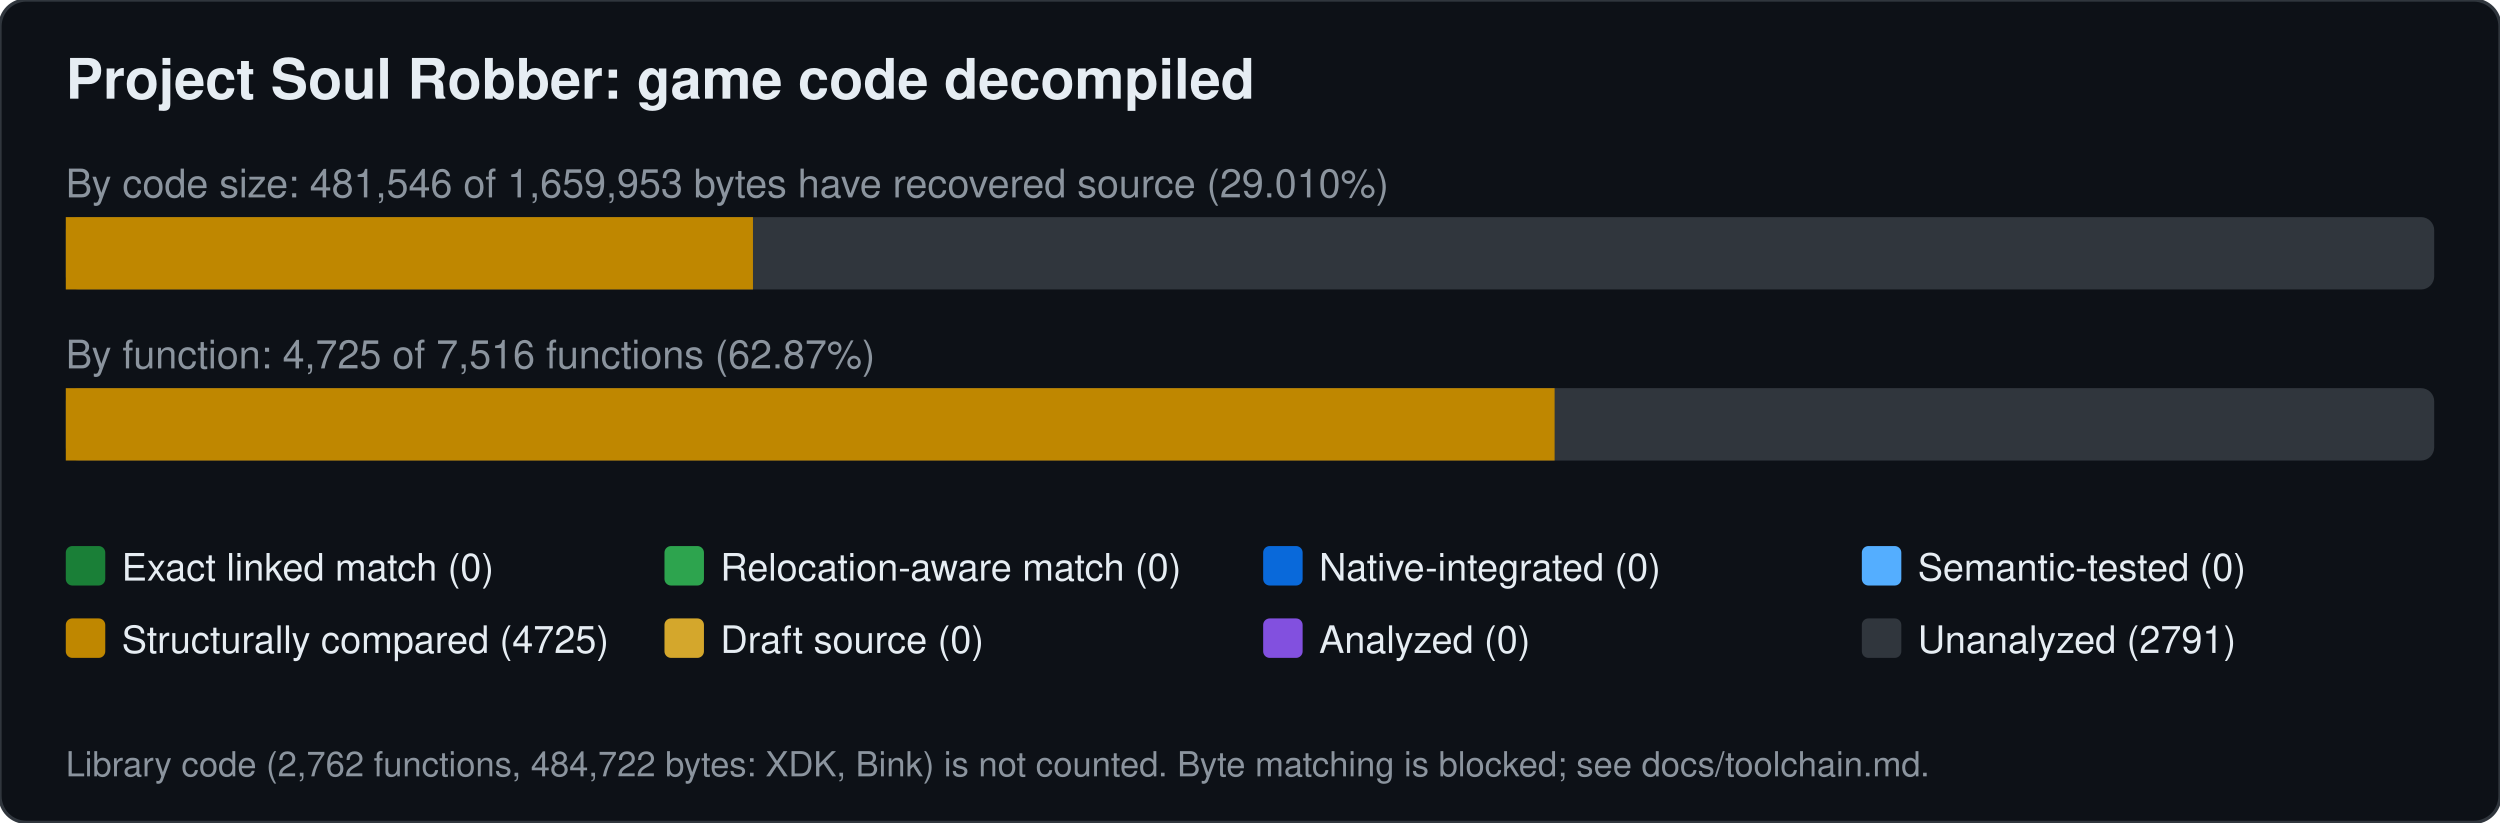
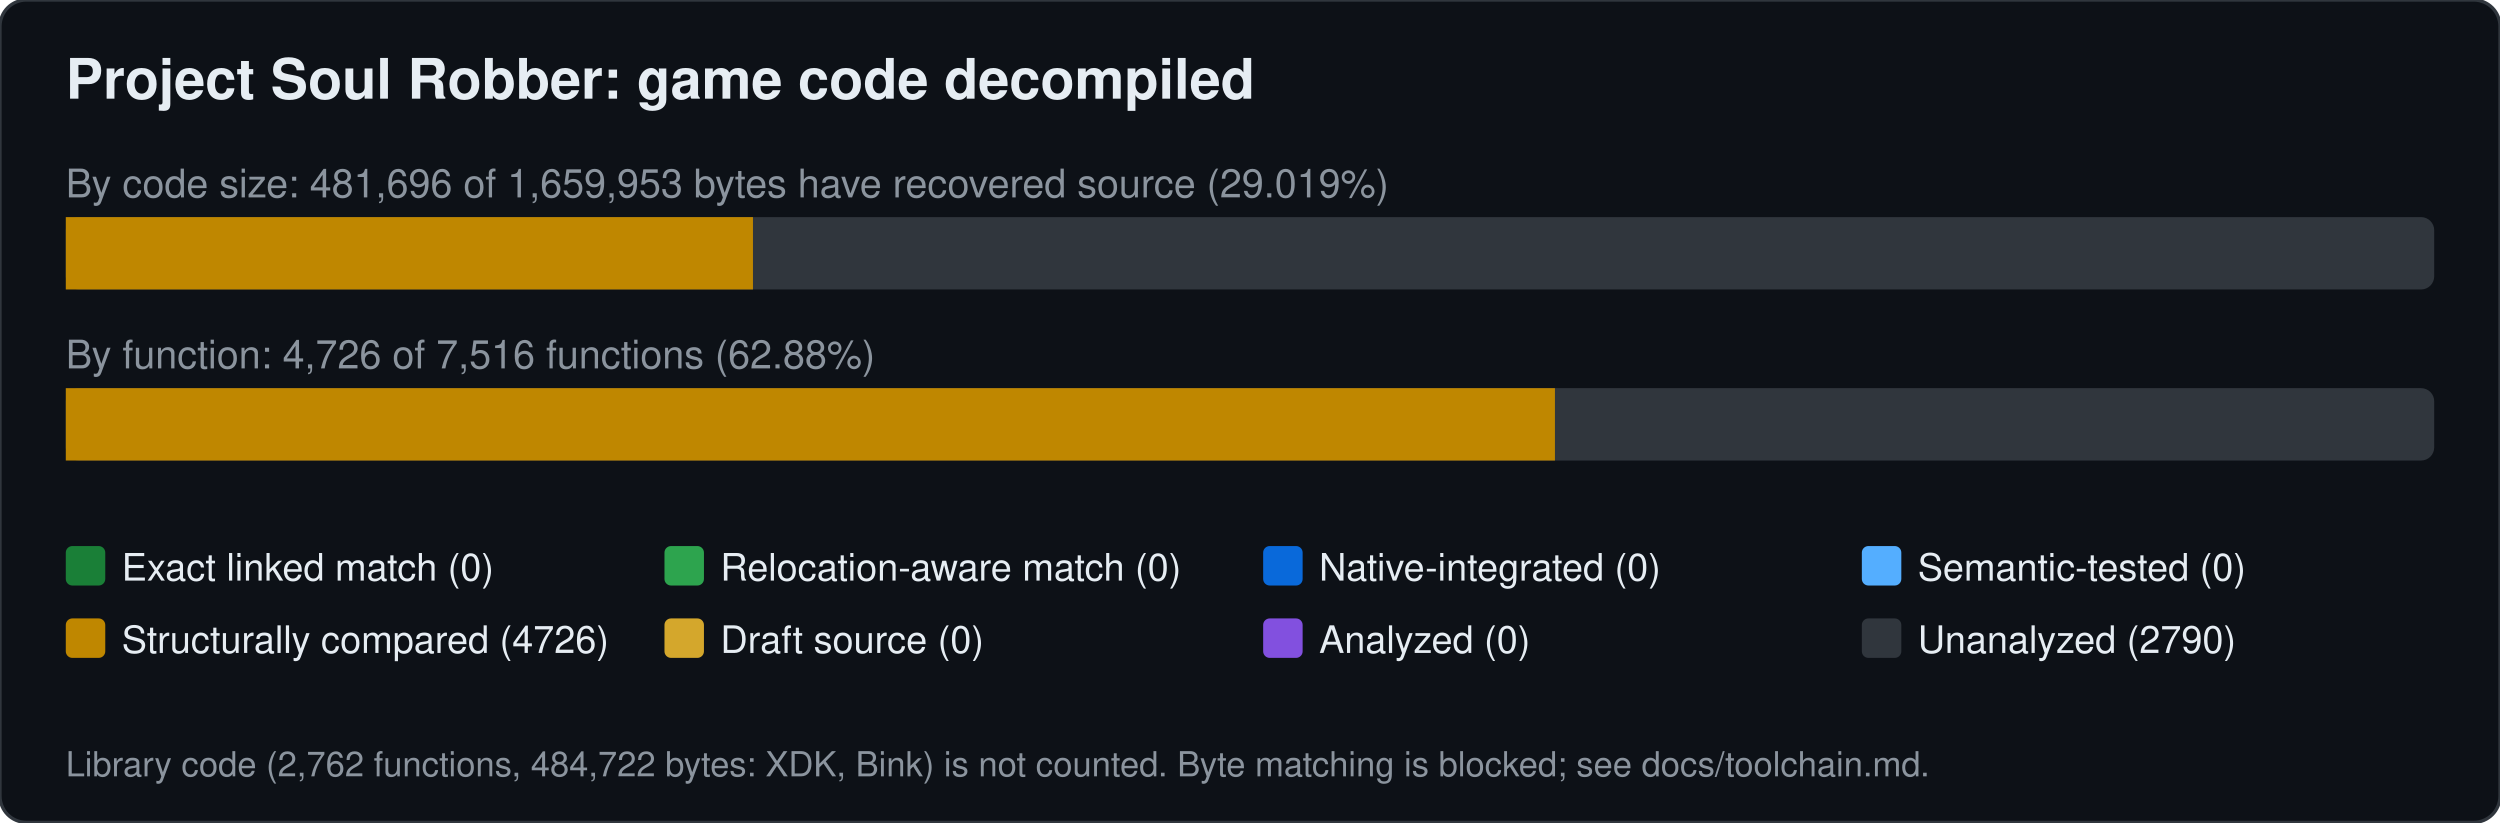
<svg xmlns="http://www.w3.org/2000/svg" width="760" height="250" viewBox="0 0 760 250" font-family="Segoe UI,Helvetica,Arial,sans-serif">
  <rect width="760" height="250" rx="8" fill="#0d1117" stroke="#30363d" />
  <text x="20" y="30" font-size="17" font-weight="600" fill="#e6edf3">Project Soul Robber: game code decompiled</text>
-   <text x="20" y="60" font-size="12" fill="#8b949e">By code size: 481,546 of 1,659,953 bytes have recovered source (29.010%)</text>
+   <text x="20" y="60" font-size="12" fill="#8b949e">By code size: 481,696 of 1,659,953 bytes have recovered source (29.019%)</text>
  <rect x="20" y="66" width="720" height="22" rx="4" fill="#30363d" />
  <rect x="20.0" y="66" width="208.9" height="22" fill="#bf8700" />
-   <text x="20" y="112" font-size="12" fill="#8b949e">By function: 4,725 of 7,516 functions (62.87%)</text>
+   <text x="20" y="112" font-size="12" fill="#8b949e">By function: 4,726 of 7,516 functions (62.88%)</text>
  <rect x="20" y="118" width="720" height="22" rx="4" fill="#30363d" />
-   <rect x="20.0" y="118" width="452.6" height="22" fill="#bf8700" />
+   <rect x="20.0" y="118" width="452.7" height="22" fill="#bf8700" />
  <rect x="20" y="166" width="12" height="12" rx="2" fill="#1a7f37" />
  <text x="37" y="176.5" font-size="11.5" fill="#e6edf3">Exact linked match (0)</text>
  <rect x="202" y="166" width="12" height="12" rx="2" fill="#2da44e" />
  <text x="219" y="176.5" font-size="11.5" fill="#e6edf3">Relocation-aware match (0)</text>
  <rect x="384" y="166" width="12" height="12" rx="2" fill="#0969da" />
  <text x="401" y="176.5" font-size="11.5" fill="#e6edf3">Native-integrated (0)</text>
  <rect x="566" y="166" width="12" height="12" rx="2" fill="#54aeff" />
  <text x="583" y="176.5" font-size="11.5" fill="#e6edf3">Semantic-tested (0)</text>
  <rect x="20" y="188" width="12" height="12" rx="2" fill="#bf8700" />
-   <text x="37" y="198.5" font-size="11.5" fill="#e6edf3">Structurally compared (4725)</text>
+   <text x="37" y="198.5" font-size="11.5" fill="#e6edf3">Structurally compared (4726)</text>
  <rect x="202" y="188" width="12" height="12" rx="2" fill="#d4a72c" />
  <text x="219" y="198.5" font-size="11.5" fill="#e6edf3">Draft source (0)</text>
  <rect x="384" y="188" width="12" height="12" rx="2" fill="#8250df" />
  <text x="401" y="198.5" font-size="11.5" fill="#e6edf3">Analyzed (0)</text>
  <rect x="566" y="188" width="12" height="12" rx="2" fill="#30363d" />
-   <text x="583" y="198.5" font-size="11.5" fill="#e6edf3">Unanalyzed (2791)</text>
+   <text x="583" y="198.5" font-size="11.5" fill="#e6edf3">Unanalyzed (2790)</text>
  <text x="20" y="236" font-size="10.5" fill="#8b949e">Library code (2,762 functions, 484,722 bytes: XDK, Bink) is not counted. Byte matching is blocked; see docs/toolchain.md.</text>
</svg>
